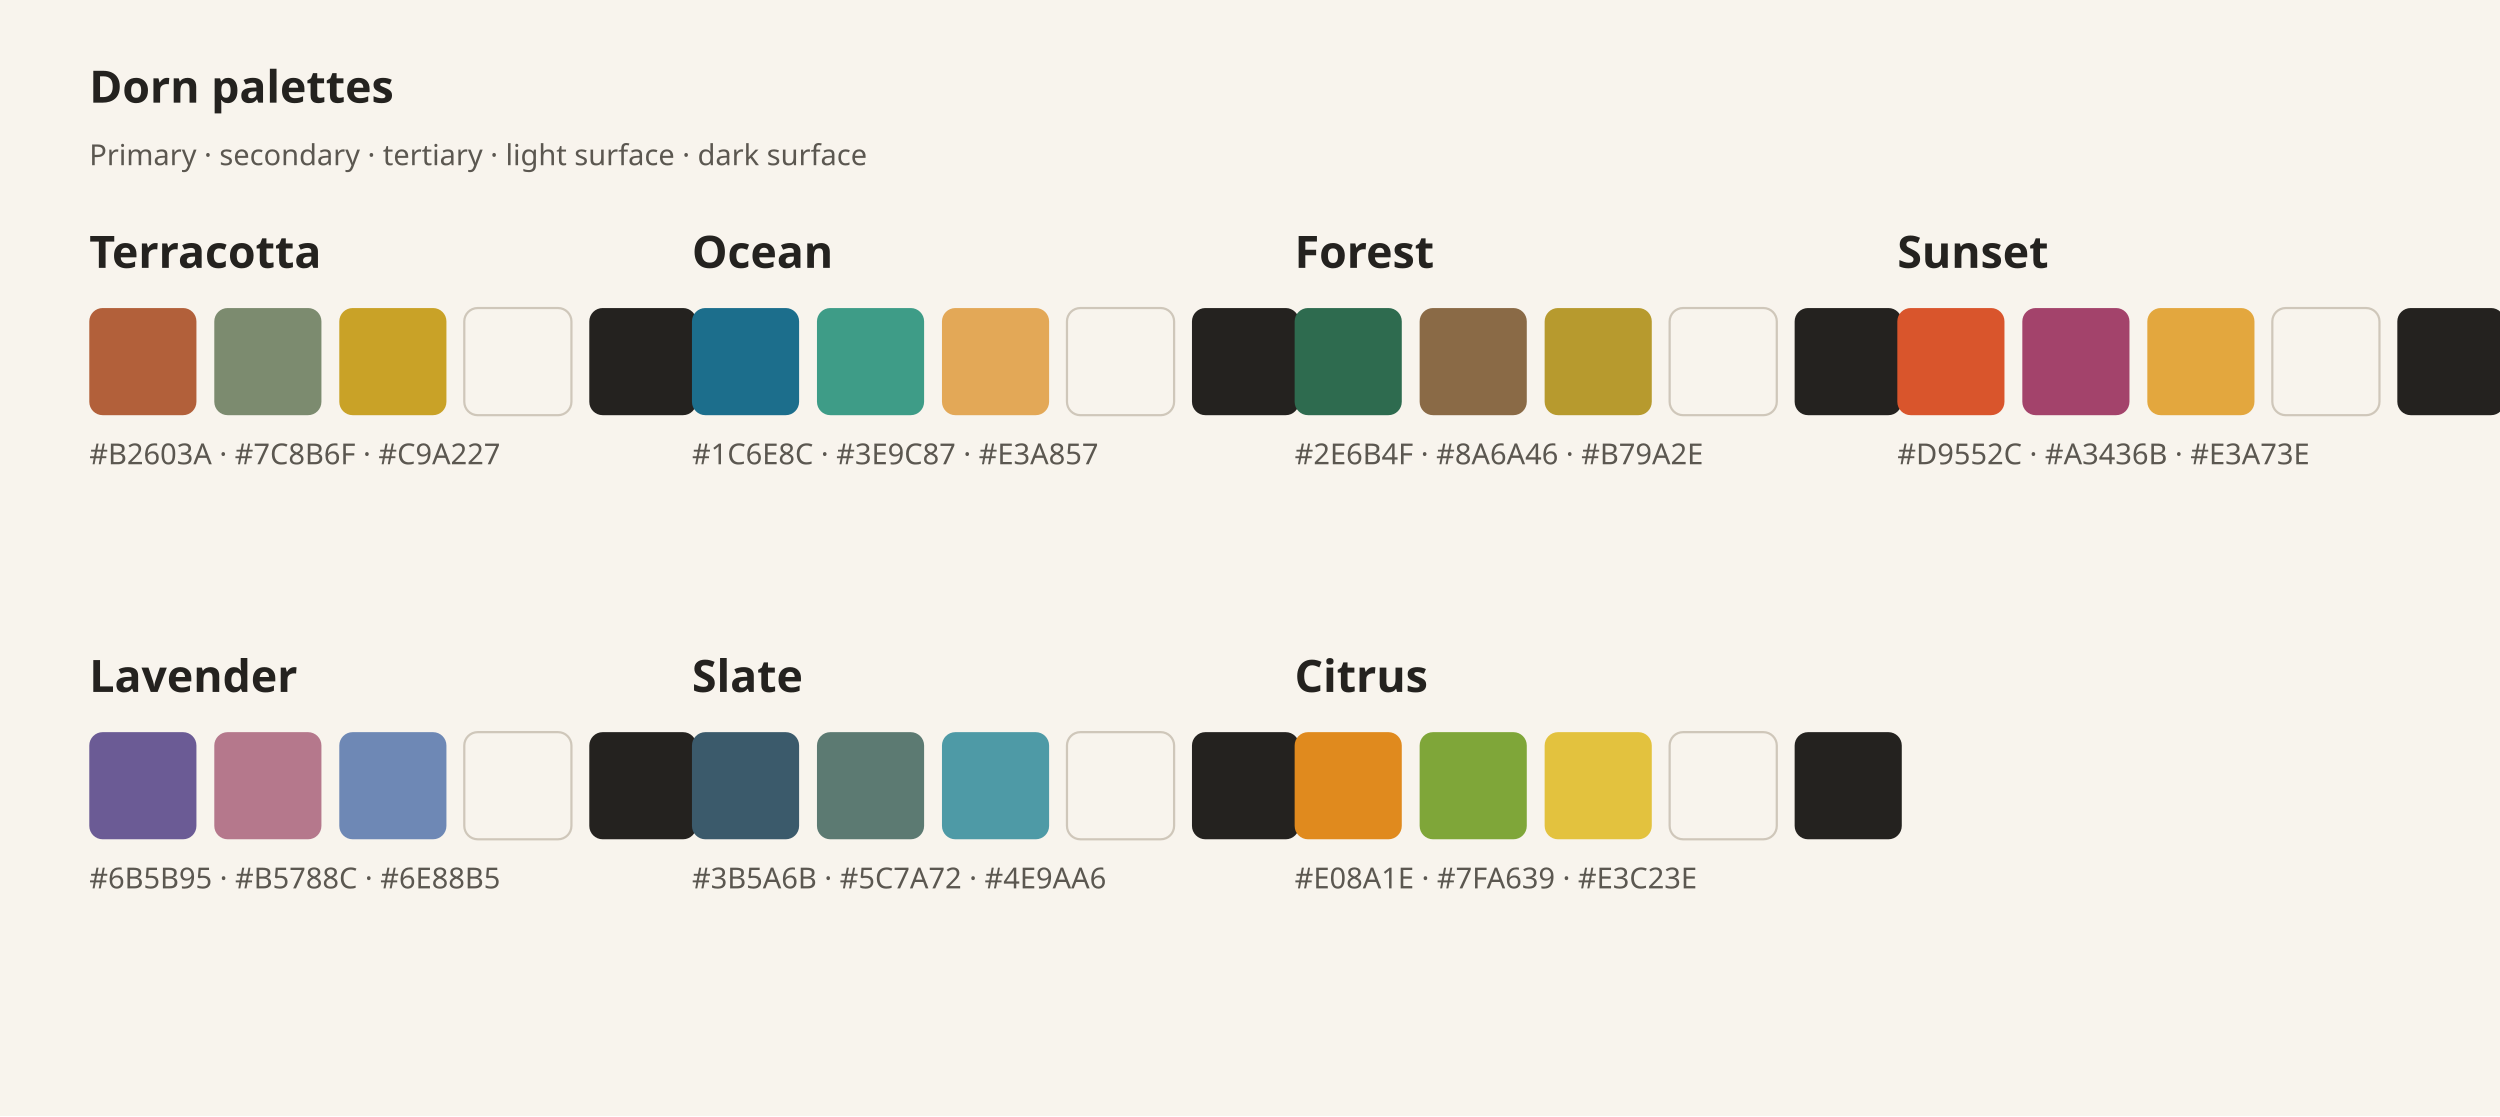
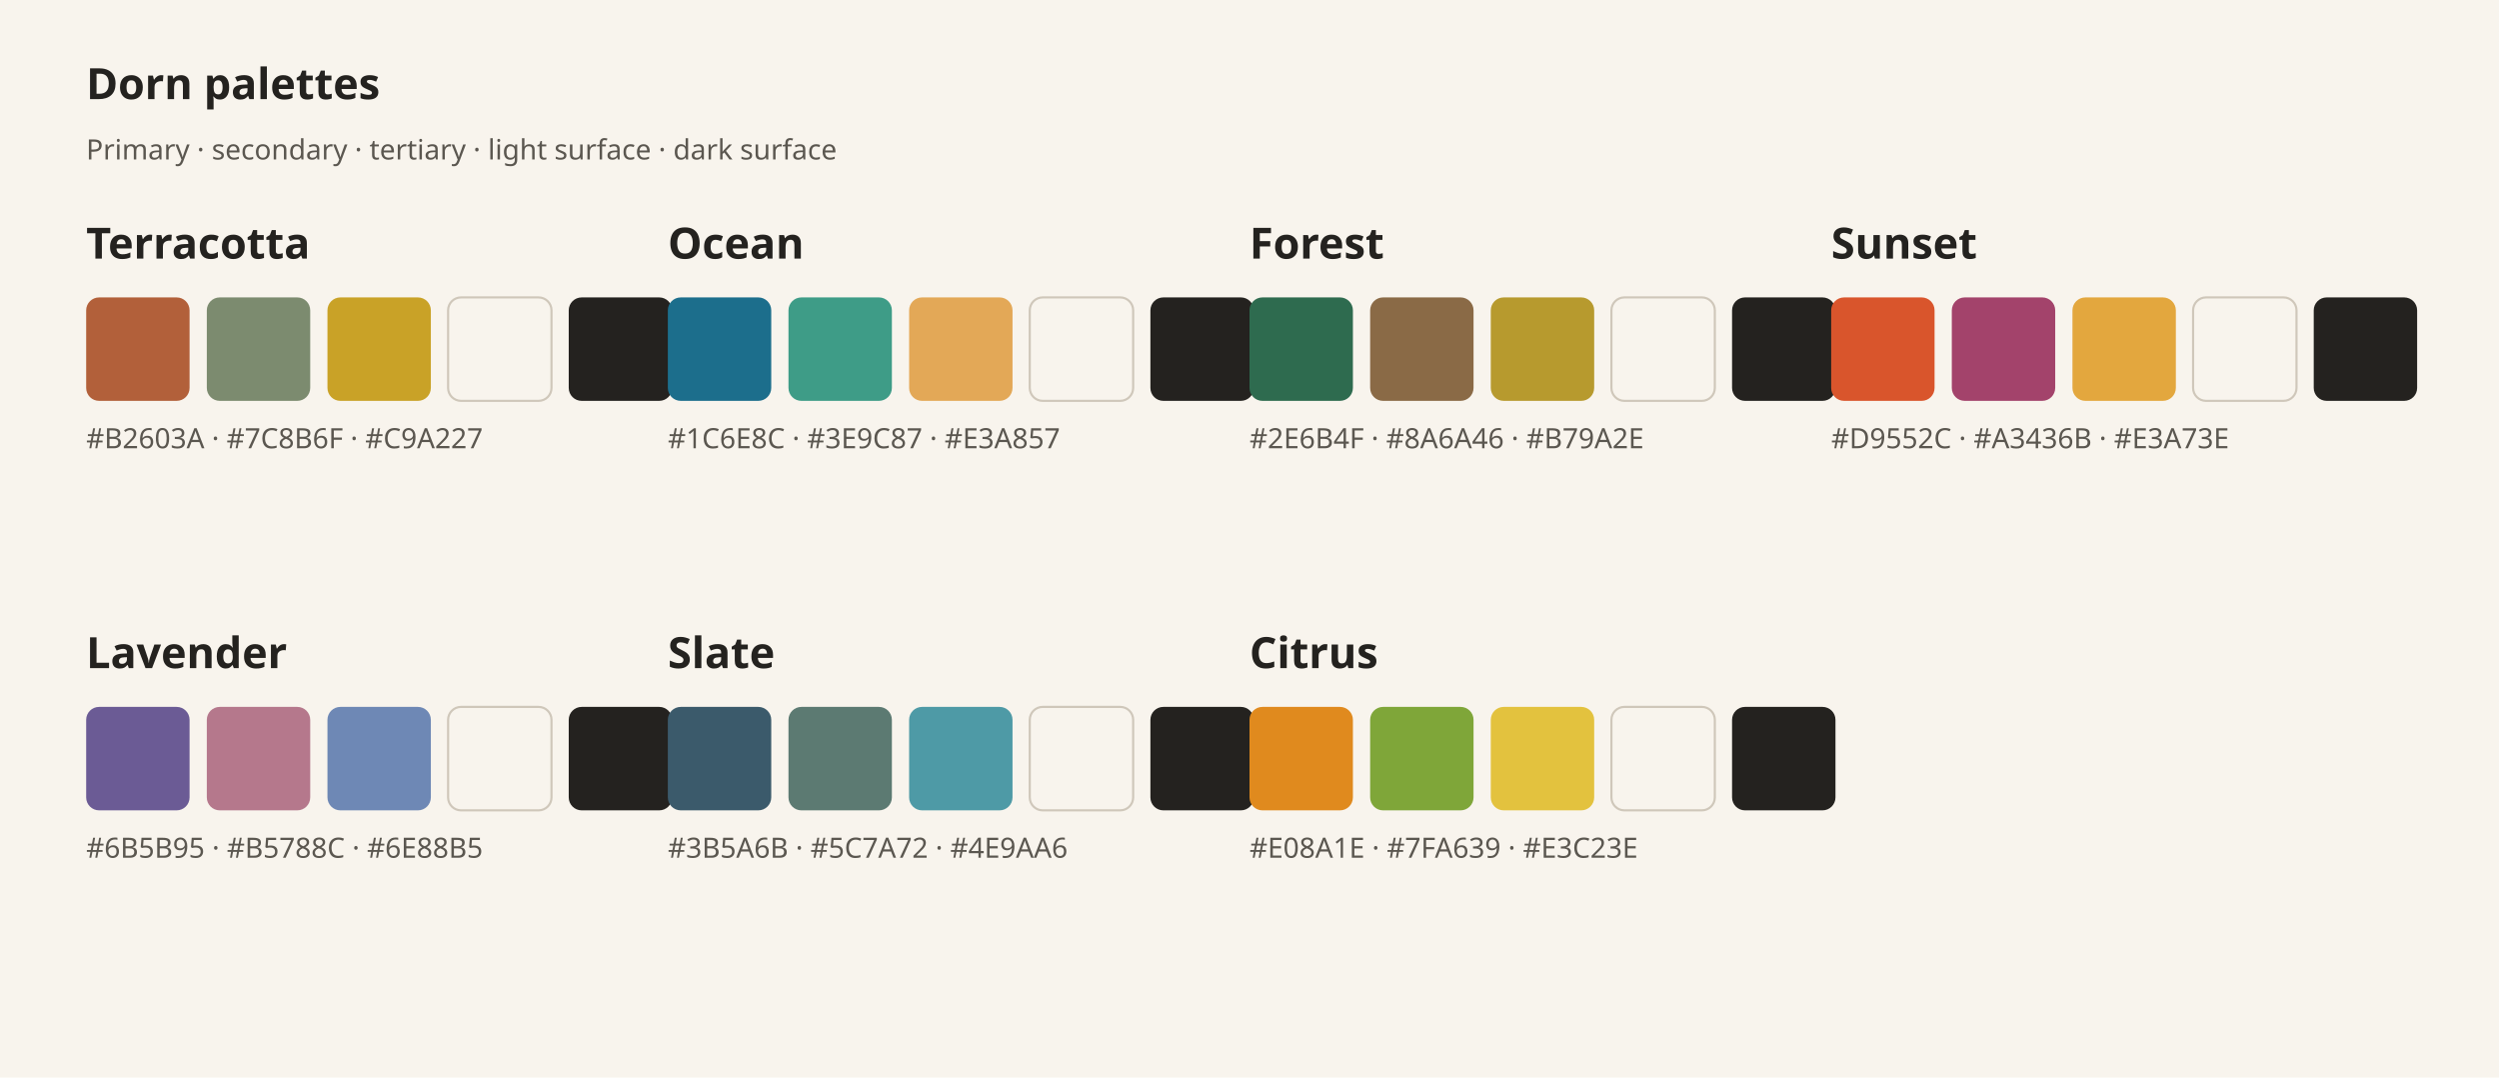
- <svg xmlns="http://www.w3.org/2000/svg" viewBox="0 0 1120 500" role="img" aria-labelledby="title desc">
+ <svg xmlns="http://www.w3.org/2000/svg" viewBox="0 0 1160 500" role="img" aria-labelledby="title desc">
  <style>text{font-family:system-ui,sans-serif;fill:#24221f}.label{font-size:20px;font-weight:700}.code{font-size:13px;fill:#5b5750}.dark{fill:#f8f4ed}</style>
-   <rect width="1120" height="500" fill="#f8f4ed" />
+   <rect width="1160" height="500" fill="#f8f4ed" />
  <text x="40" y="46" class="label" font-size="28">Dorn palettes</text>
  <text x="40" y="74" class="code" font-size="16">Primary · secondary · tertiary · light surface · dark surface</text>
  <text x="40" y="120" class="label">Terracotta</text>
  <rect x="40" y="138" width="48" height="48" rx="6" fill="#B2603A" />
  <rect x="96" y="138" width="48" height="48" rx="6" fill="#7C8B6F" />
  <rect x="152" y="138" width="48" height="48" rx="6" fill="#C9A227" />
  <rect x="208" y="138" width="48" height="48" rx="6" fill="#F8F4ED" stroke="#CFC7BA" />
  <rect x="264" y="138" width="48" height="48" rx="6" fill="#24221F" />
  <text x="40" y="208" class="code">#B2603A · #7C8B6F · #C9A227</text>
  <text x="310" y="120" class="label">Ocean</text>
  <rect x="310" y="138" width="48" height="48" rx="6" fill="#1C6E8C" />
  <rect x="366" y="138" width="48" height="48" rx="6" fill="#3E9C87" />
  <rect x="422" y="138" width="48" height="48" rx="6" fill="#E3A857" />
  <rect x="478" y="138" width="48" height="48" rx="6" fill="#F8F4ED" stroke="#CFC7BA" />
  <rect x="534" y="138" width="48" height="48" rx="6" fill="#24221F" />
  <text x="310" y="208" class="code">#1C6E8C · #3E9C87 · #E3A857</text>
  <text x="580" y="120" class="label">Forest</text>
  <rect x="580" y="138" width="48" height="48" rx="6" fill="#2E6B4F" />
  <rect x="636" y="138" width="48" height="48" rx="6" fill="#8A6A46" />
  <rect x="692" y="138" width="48" height="48" rx="6" fill="#B79A2E" />
  <rect x="748" y="138" width="48" height="48" rx="6" fill="#F8F4ED" stroke="#CFC7BA" />
  <rect x="804" y="138" width="48" height="48" rx="6" fill="#24221F" />
  <text x="580" y="208" class="code">#2E6B4F · #8A6A46 · #B79A2E</text>
  <text x="850" y="120" class="label">Sunset</text>
  <rect x="850" y="138" width="48" height="48" rx="6" fill="#D9552C" />
  <rect x="906" y="138" width="48" height="48" rx="6" fill="#A3436B" />
  <rect x="962" y="138" width="48" height="48" rx="6" fill="#E3A73E" />
  <rect x="1018" y="138" width="48" height="48" rx="6" fill="#F8F4ED" stroke="#CFC7BA" />
  <rect x="1074" y="138" width="48" height="48" rx="6" fill="#24221F" />
  <text x="850" y="208" class="code">#D9552C · #A3436B · #E3A73E</text>
  <text x="40" y="310" class="label">Lavender</text>
  <rect x="40" y="328" width="48" height="48" rx="6" fill="#6B5B95" />
  <rect x="96" y="328" width="48" height="48" rx="6" fill="#B5788C" />
  <rect x="152" y="328" width="48" height="48" rx="6" fill="#6E88B5" />
  <rect x="208" y="328" width="48" height="48" rx="6" fill="#F8F4ED" stroke="#CFC7BA" />
  <rect x="264" y="328" width="48" height="48" rx="6" fill="#24221F" />
  <text x="40" y="398" class="code">#6B5B95 · #B5788C · #6E88B5</text>
  <text x="310" y="310" class="label">Slate</text>
  <rect x="310" y="328" width="48" height="48" rx="6" fill="#3B5A6B" />
  <rect x="366" y="328" width="48" height="48" rx="6" fill="#5C7A72" />
  <rect x="422" y="328" width="48" height="48" rx="6" fill="#4E9AA6" />
  <rect x="478" y="328" width="48" height="48" rx="6" fill="#F8F4ED" stroke="#CFC7BA" />
  <rect x="534" y="328" width="48" height="48" rx="6" fill="#24221F" />
  <text x="310" y="398" class="code">#3B5A6B · #5C7A72 · #4E9AA6</text>
  <text x="580" y="310" class="label">Citrus</text>
  <rect x="580" y="328" width="48" height="48" rx="6" fill="#E08A1E" />
  <rect x="636" y="328" width="48" height="48" rx="6" fill="#7FA639" />
  <rect x="692" y="328" width="48" height="48" rx="6" fill="#E3C23E" />
  <rect x="748" y="328" width="48" height="48" rx="6" fill="#F8F4ED" stroke="#CFC7BA" />
  <rect x="804" y="328" width="48" height="48" rx="6" fill="#24221F" />
  <text x="580" y="398" class="code">#E08A1E · #7FA639 · #E3C23E</text>
</svg>
